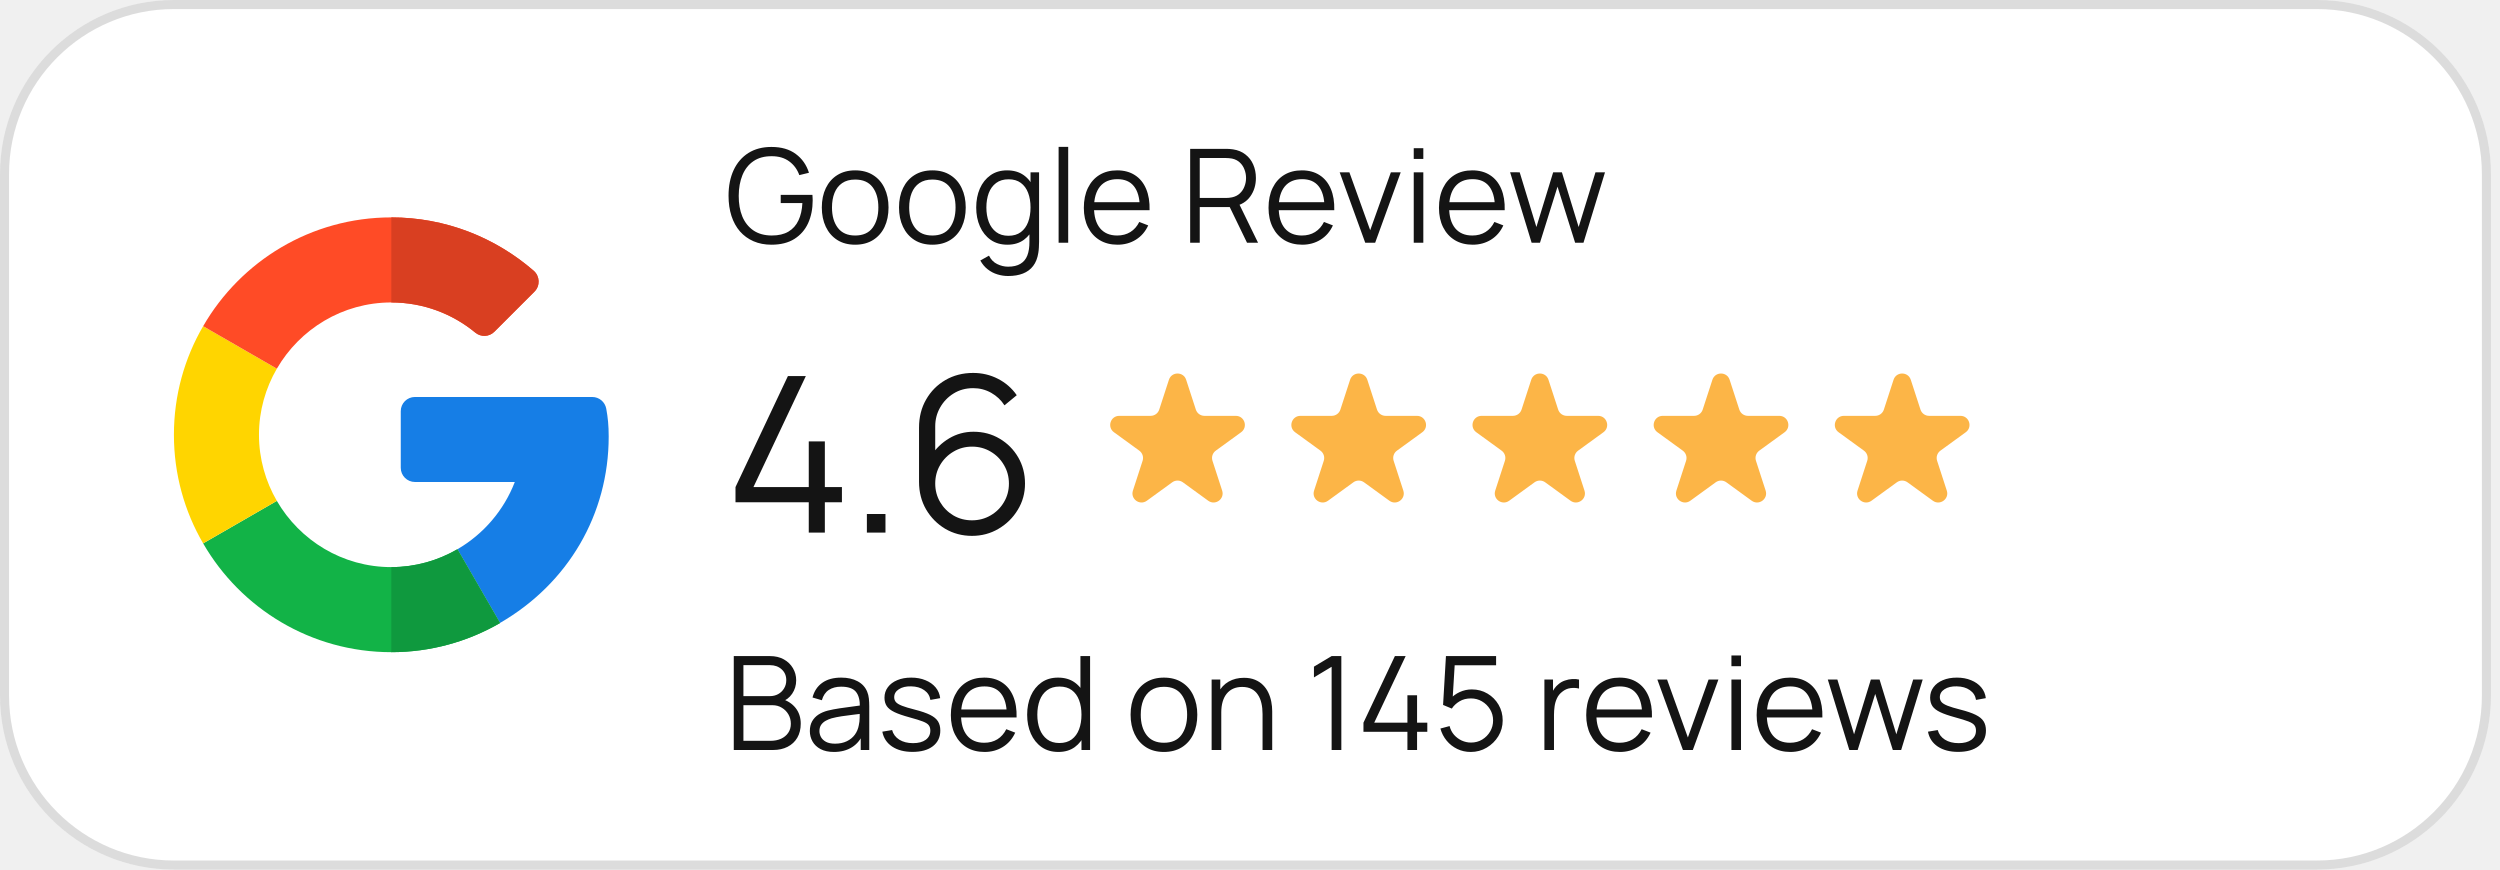
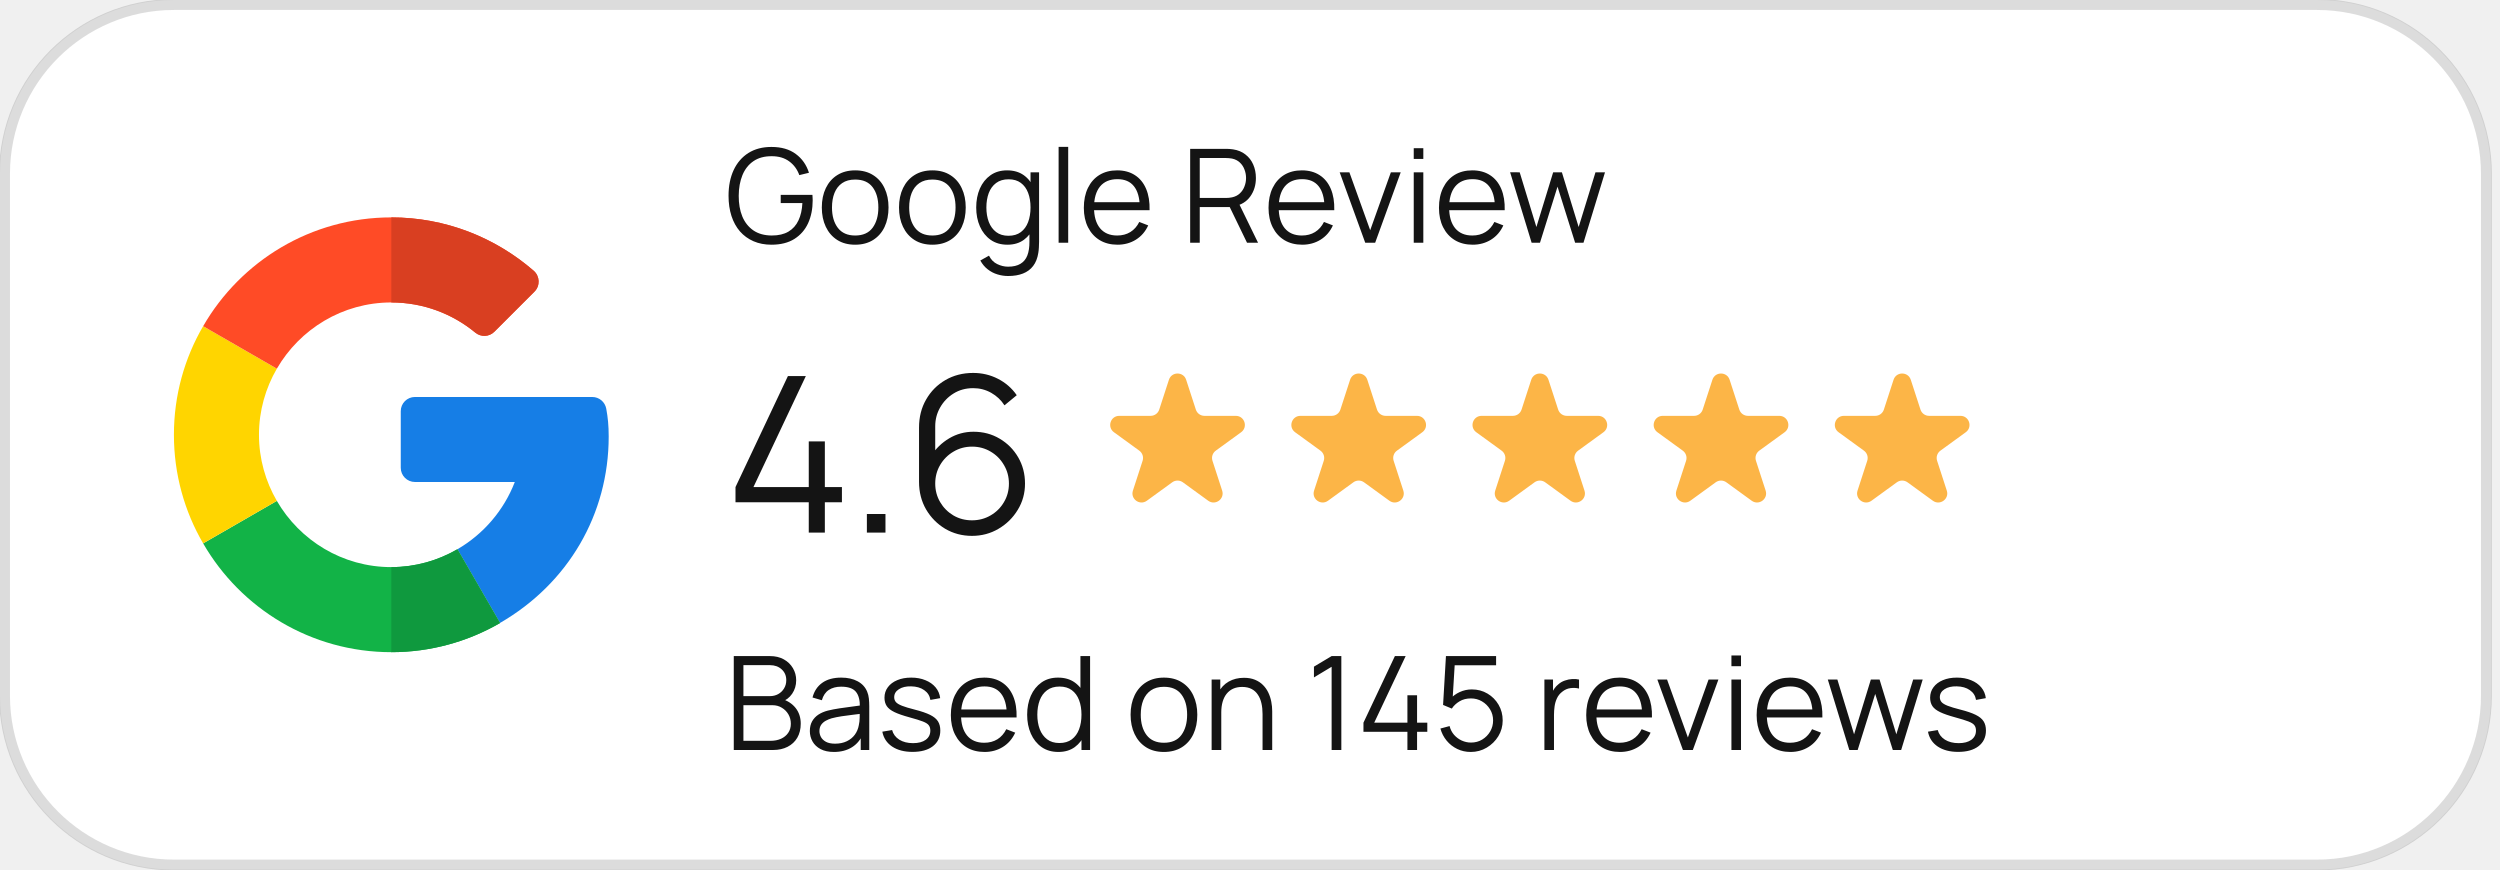
<svg xmlns="http://www.w3.org/2000/svg" width="230" height="80" viewBox="0 0 230 80" fill="none">
  <rect width="229.167" height="80" rx="16" fill="white" />
-   <rect x="0.417" y="0.417" width="228.333" height="79.167" rx="15.583" stroke="#141414" stroke-opacity="0.15" stroke-width="0.833" />
+   <rect x="0.417" y="0.417" width="228.333" height="79.167" rx="15.583" stroke="#141414" stroke-opacity="0.15" strokeWidth="0.833" />
  <g clip-path="url(#clip0_1_2533)">
    <path d="M54.49 36.523L38.174 36.522C37.454 36.522 36.87 37.106 36.87 37.826V43.038C36.87 43.758 37.454 44.343 38.174 44.343H47.362C46.356 46.954 44.478 49.14 42.082 50.53L46 57.312C52.285 53.677 56 47.3 56 40.161C56 39.144 55.925 38.418 55.775 37.599C55.661 36.978 55.122 36.523 54.49 36.523Z" fill="#167EE6" />
    <path d="M36 52.174C31.504 52.174 27.578 49.717 25.47 46.082L18.689 49.991C22.14 55.972 28.605 60 36 60C39.628 60 43.051 59.023 46 57.321V57.312L42.082 50.53C40.29 51.569 38.217 52.174 36 52.174Z" fill="#12B347" />
    <path d="M46 57.321V57.312L42.082 50.529C40.29 51.569 38.217 52.174 36 52.174V60C39.628 60 43.051 59.023 46 57.321Z" fill="#0F993E" />
    <path d="M23.826 40C23.826 37.784 24.431 35.71 25.47 33.918L18.688 30.009C16.977 32.949 16 36.363 16 40C16 43.637 16.977 47.051 18.688 49.991L25.47 46.082C24.431 44.29 23.826 42.216 23.826 40Z" fill="#FFD500" />
    <path d="M36 27.826C38.932 27.826 41.626 28.868 43.729 30.601C44.248 31.029 45.002 30.998 45.478 30.522L49.171 26.829C49.71 26.29 49.672 25.407 49.096 24.907C45.571 21.849 40.985 20 36 20C28.605 20 22.14 24.028 18.689 30.009L25.47 33.918C27.578 30.283 31.504 27.826 36 27.826Z" fill="#FF4B26" />
    <path d="M43.729 30.601C44.248 31.029 45.002 30.998 45.478 30.522L49.171 26.829C49.71 26.29 49.672 25.407 49.096 24.907C45.571 21.849 40.985 20 36 20V27.826C38.932 27.826 41.625 28.868 43.729 30.601Z" fill="#D93F21" />
  </g>
  <path d="M70.969 22.513C70.361 22.513 69.812 22.407 69.325 22.195C68.837 21.983 68.421 21.681 68.076 21.289C67.737 20.897 67.477 20.425 67.296 19.873C67.117 19.317 67.026 18.697 67.026 18.013C67.026 17.109 67.183 16.321 67.495 15.649C67.811 14.973 68.263 14.449 68.85 14.077C69.439 13.705 70.144 13.519 70.969 13.519C71.888 13.519 72.636 13.735 73.213 14.167C73.793 14.595 74.197 15.171 74.424 15.895L73.537 16.111C73.349 15.583 73.038 15.161 72.606 14.845C72.178 14.529 71.644 14.371 71.004 14.371C70.329 14.367 69.766 14.519 69.319 14.827C68.871 15.131 68.532 15.559 68.305 16.111C68.081 16.659 67.966 17.293 67.963 18.013C67.959 18.733 68.069 19.367 68.293 19.915C68.52 20.459 68.861 20.887 69.312 21.199C69.764 21.507 70.329 21.663 71.004 21.667C71.624 21.667 72.136 21.547 72.54 21.307C72.945 21.067 73.251 20.723 73.459 20.275C73.671 19.827 73.79 19.297 73.819 18.685H71.826V17.929H74.743C74.754 18.021 74.76 18.119 74.76 18.223C74.764 18.323 74.766 18.395 74.766 18.439C74.766 19.219 74.626 19.917 74.347 20.533C74.067 21.145 73.644 21.629 73.081 21.985C72.52 22.337 71.817 22.513 70.969 22.513ZM78.673 22.513C78.029 22.513 77.479 22.367 77.023 22.075C76.567 21.783 76.217 21.379 75.973 20.863C75.729 20.347 75.607 19.755 75.607 19.087C75.607 18.407 75.731 17.811 75.979 17.299C76.227 16.787 76.579 16.389 77.035 16.105C77.495 15.817 78.041 15.673 78.673 15.673C79.321 15.673 79.873 15.819 80.329 16.111C80.789 16.399 81.139 16.801 81.379 17.317C81.623 17.829 81.745 18.419 81.745 19.087C81.745 19.767 81.623 20.365 81.379 20.881C81.135 21.393 80.783 21.793 80.323 22.081C79.863 22.369 79.313 22.513 78.673 22.513ZM78.673 21.667C79.393 21.667 79.929 21.429 80.281 20.953C80.633 20.473 80.809 19.851 80.809 19.087C80.809 18.303 80.631 17.679 80.275 17.215C79.923 16.751 79.389 16.519 78.673 16.519C78.189 16.519 77.789 16.629 77.473 16.849C77.161 17.065 76.927 17.367 76.771 17.755C76.619 18.139 76.543 18.583 76.543 19.087C76.543 19.867 76.723 20.493 77.083 20.965C77.443 21.433 77.973 21.667 78.673 21.667ZM85.775 22.513C85.131 22.513 84.581 22.367 84.125 22.075C83.669 21.783 83.319 21.379 83.075 20.863C82.831 20.347 82.709 19.755 82.709 19.087C82.709 18.407 82.833 17.811 83.081 17.299C83.329 16.787 83.681 16.389 84.137 16.105C84.597 15.817 85.143 15.673 85.775 15.673C86.423 15.673 86.975 15.819 87.431 16.111C87.891 16.399 88.241 16.801 88.481 17.317C88.725 17.829 88.847 18.419 88.847 19.087C88.847 19.767 88.725 20.365 88.481 20.881C88.237 21.393 87.885 21.793 87.425 22.081C86.965 22.369 86.415 22.513 85.775 22.513ZM85.775 21.667C86.495 21.667 87.031 21.429 87.383 20.953C87.735 20.473 87.911 19.851 87.911 19.087C87.911 18.303 87.733 17.679 87.377 17.215C87.025 16.751 86.491 16.519 85.775 16.519C85.291 16.519 84.891 16.629 84.575 16.849C84.263 17.065 84.029 17.367 83.873 17.755C83.721 18.139 83.645 18.583 83.645 19.087C83.645 19.867 83.825 20.493 84.185 20.965C84.545 21.433 85.075 21.667 85.775 21.667ZM92.745 25.393C92.413 25.393 92.085 25.343 91.761 25.243C91.441 25.147 91.145 24.993 90.873 24.781C90.601 24.573 90.373 24.301 90.189 23.965L90.987 23.521C91.167 23.881 91.419 24.139 91.743 24.295C92.071 24.455 92.405 24.535 92.745 24.535C93.213 24.535 93.591 24.447 93.879 24.271C94.171 24.099 94.383 23.843 94.515 23.503C94.647 23.163 94.711 22.739 94.707 22.231V20.503H94.809V15.853H95.595V22.243C95.595 22.427 95.589 22.603 95.577 22.771C95.569 22.943 95.551 23.111 95.523 23.275C95.447 23.759 95.289 24.157 95.049 24.469C94.813 24.781 94.501 25.013 94.113 25.165C93.729 25.317 93.273 25.393 92.745 25.393ZM92.685 22.513C92.081 22.513 91.565 22.363 91.137 22.063C90.709 21.759 90.381 21.349 90.153 20.833C89.925 20.317 89.811 19.735 89.811 19.087C89.811 18.443 89.923 17.863 90.147 17.347C90.375 16.831 90.701 16.423 91.125 16.123C91.549 15.823 92.057 15.673 92.649 15.673C93.257 15.673 93.769 15.821 94.185 16.117C94.601 16.413 94.915 16.819 95.127 17.335C95.343 17.847 95.451 18.431 95.451 19.087C95.451 19.731 95.345 20.313 95.133 20.833C94.921 21.349 94.609 21.759 94.197 22.063C93.785 22.363 93.281 22.513 92.685 22.513ZM92.775 21.691C93.235 21.691 93.615 21.579 93.915 21.355C94.215 21.131 94.439 20.823 94.587 20.431C94.735 20.035 94.809 19.587 94.809 19.087C94.809 18.579 94.735 18.131 94.587 17.743C94.439 17.351 94.215 17.045 93.915 16.825C93.619 16.605 93.245 16.495 92.793 16.495C92.329 16.495 91.945 16.609 91.641 16.837C91.337 17.065 91.111 17.375 90.963 17.767C90.819 18.159 90.747 18.599 90.747 19.087C90.747 19.579 90.821 20.023 90.969 20.419C91.121 20.811 91.347 21.121 91.647 21.349C91.947 21.577 92.323 21.691 92.775 21.691ZM97.392 22.333V13.513H98.274V22.333H97.392ZM102.815 22.513C102.183 22.513 101.635 22.373 101.171 22.093C100.711 21.813 100.353 21.419 100.097 20.911C99.841 20.403 99.713 19.807 99.713 19.123C99.713 18.415 99.839 17.803 100.091 17.287C100.343 16.771 100.697 16.373 101.153 16.093C101.613 15.813 102.155 15.673 102.779 15.673C103.419 15.673 103.965 15.821 104.417 16.117C104.869 16.409 105.211 16.829 105.443 17.377C105.675 17.925 105.781 18.579 105.761 19.339H104.861V19.027C104.845 18.187 104.663 17.553 104.315 17.125C103.971 16.697 103.467 16.483 102.803 16.483C102.107 16.483 101.573 16.709 101.201 17.161C100.833 17.613 100.649 18.257 100.649 19.093C100.649 19.909 100.833 20.543 101.201 20.995C101.573 21.443 102.099 21.667 102.779 21.667C103.243 21.667 103.647 21.561 103.991 21.349C104.339 21.133 104.613 20.823 104.813 20.419L105.635 20.737C105.379 21.301 105.001 21.739 104.501 22.051C104.005 22.359 103.443 22.513 102.815 22.513ZM100.337 19.339V18.601H105.287V19.339H100.337ZM109.495 22.333V13.693H112.831C112.915 13.693 113.009 13.697 113.113 13.705C113.221 13.709 113.329 13.721 113.437 13.741C113.889 13.809 114.271 13.967 114.583 14.215C114.899 14.459 115.137 14.767 115.297 15.139C115.461 15.511 115.543 15.923 115.543 16.375C115.543 17.027 115.371 17.593 115.027 18.073C114.683 18.553 114.191 18.855 113.551 18.979L113.245 19.051H110.377V22.333H109.495ZM114.727 22.333L113.023 18.817L113.869 18.493L115.741 22.333H114.727ZM110.377 18.211H112.807C112.879 18.211 112.963 18.207 113.059 18.199C113.155 18.191 113.249 18.177 113.341 18.157C113.637 18.093 113.879 17.971 114.067 17.791C114.259 17.611 114.401 17.397 114.493 17.149C114.589 16.901 114.637 16.643 114.637 16.375C114.637 16.107 114.589 15.849 114.493 15.601C114.401 15.349 114.259 15.133 114.067 14.953C113.879 14.773 113.637 14.651 113.341 14.587C113.249 14.567 113.155 14.555 113.059 14.551C112.963 14.543 112.879 14.539 112.807 14.539H110.377V18.211ZM119.807 22.513C119.175 22.513 118.627 22.373 118.163 22.093C117.703 21.813 117.345 21.419 117.089 20.911C116.833 20.403 116.705 19.807 116.705 19.123C116.705 18.415 116.831 17.803 117.083 17.287C117.335 16.771 117.689 16.373 118.145 16.093C118.605 15.813 119.147 15.673 119.771 15.673C120.411 15.673 120.957 15.821 121.409 16.117C121.861 16.409 122.203 16.829 122.435 17.377C122.667 17.925 122.773 18.579 122.753 19.339H121.853V19.027C121.837 18.187 121.655 17.553 121.307 17.125C120.963 16.697 120.459 16.483 119.795 16.483C119.099 16.483 118.565 16.709 118.193 17.161C117.825 17.613 117.641 18.257 117.641 19.093C117.641 19.909 117.825 20.543 118.193 20.995C118.565 21.443 119.091 21.667 119.771 21.667C120.235 21.667 120.639 21.561 120.983 21.349C121.331 21.133 121.605 20.823 121.805 20.419L122.627 20.737C122.371 21.301 121.993 21.739 121.493 22.051C120.997 22.359 120.435 22.513 119.807 22.513ZM117.329 19.339V18.601H122.279V19.339H117.329ZM125.602 22.333L123.25 15.853H124.144L126.058 21.181L127.96 15.853H128.866L126.514 22.333H125.602ZM130.064 14.623V13.633H130.946V14.623H130.064ZM130.064 22.333V15.853H130.946V22.333H130.064ZM135.487 22.513C134.855 22.513 134.307 22.373 133.843 22.093C133.383 21.813 133.025 21.419 132.769 20.911C132.513 20.403 132.385 19.807 132.385 19.123C132.385 18.415 132.511 17.803 132.763 17.287C133.015 16.771 133.369 16.373 133.825 16.093C134.285 15.813 134.827 15.673 135.451 15.673C136.091 15.673 136.637 15.821 137.089 16.117C137.541 16.409 137.883 16.829 138.115 17.377C138.347 17.925 138.453 18.579 138.433 19.339H137.533V19.027C137.517 18.187 137.335 17.553 136.987 17.125C136.643 16.697 136.139 16.483 135.475 16.483C134.779 16.483 134.245 16.709 133.873 17.161C133.505 17.613 133.321 18.257 133.321 19.093C133.321 19.909 133.505 20.543 133.873 20.995C134.245 21.443 134.771 21.667 135.451 21.667C135.915 21.667 136.319 21.561 136.663 21.349C137.011 21.133 137.285 20.823 137.485 20.419L138.307 20.737C138.051 21.301 137.673 21.739 137.173 22.051C136.677 22.359 136.115 22.513 135.487 22.513ZM133.009 19.339V18.601H137.959V19.339H133.009ZM140.91 22.333L138.93 15.847L139.812 15.853L141.348 20.887L142.89 15.853H143.694L145.236 20.887L146.784 15.853H147.66L145.68 22.333H144.912L143.292 17.173L141.678 22.333H140.91Z" fill="#141414" />
  <path d="M67.507 69V60.36H70.843C71.326 60.36 71.749 60.46 72.109 60.66C72.469 60.86 72.749 61.13 72.948 61.47C73.148 61.806 73.249 62.178 73.249 62.586C73.249 63.05 73.124 63.464 72.876 63.828C72.629 64.188 72.296 64.438 71.88 64.578L71.868 64.284C72.428 64.444 72.868 64.724 73.189 65.124C73.508 65.524 73.668 66.008 73.668 66.576C73.668 67.076 73.562 67.508 73.35 67.872C73.138 68.232 72.841 68.51 72.457 68.706C72.073 68.902 71.626 69 71.118 69H67.507ZM68.394 68.154H70.903C71.254 68.154 71.57 68.092 71.85 67.968C72.13 67.84 72.35 67.66 72.51 67.428C72.674 67.196 72.757 66.916 72.757 66.588C72.757 66.268 72.683 65.98 72.534 65.724C72.386 65.468 72.184 65.264 71.928 65.112C71.677 64.956 71.388 64.878 71.064 64.878H68.394V68.154ZM68.394 64.044H70.837C71.112 64.044 71.365 63.982 71.593 63.858C71.82 63.73 72.001 63.556 72.132 63.336C72.269 63.116 72.337 62.862 72.337 62.574C72.337 62.166 72.195 61.834 71.91 61.578C71.63 61.322 71.272 61.194 70.837 61.194H68.394V64.044ZM76.72 69.18C76.232 69.18 75.822 69.092 75.49 68.916C75.162 68.74 74.916 68.506 74.752 68.214C74.588 67.922 74.506 67.604 74.506 67.26C74.506 66.908 74.576 66.608 74.716 66.36C74.86 66.108 75.054 65.902 75.298 65.742C75.546 65.582 75.832 65.46 76.156 65.376C76.484 65.296 76.846 65.226 77.242 65.166C77.642 65.102 78.032 65.048 78.412 65.004C78.796 64.956 79.132 64.91 79.42 64.866L79.108 65.058C79.12 64.418 78.996 63.944 78.736 63.636C78.476 63.328 78.024 63.174 77.38 63.174C76.936 63.174 76.56 63.274 76.252 63.474C75.948 63.674 75.734 63.99 75.61 64.422L74.752 64.17C74.9 63.59 75.198 63.14 75.646 62.82C76.094 62.5 76.676 62.34 77.392 62.34C77.984 62.34 78.486 62.452 78.898 62.676C79.314 62.896 79.608 63.216 79.78 63.636C79.86 63.824 79.912 64.034 79.936 64.266C79.96 64.498 79.972 64.734 79.972 64.974V69H79.186V67.374L79.414 67.47C79.194 68.026 78.852 68.45 78.388 68.742C77.924 69.034 77.368 69.18 76.72 69.18ZM76.822 68.418C77.234 68.418 77.594 68.344 77.902 68.196C78.21 68.048 78.458 67.846 78.646 67.59C78.834 67.33 78.956 67.038 79.012 66.714C79.06 66.506 79.086 66.278 79.09 66.03C79.094 65.778 79.096 65.59 79.096 65.466L79.432 65.64C79.132 65.68 78.806 65.72 78.454 65.76C78.106 65.8 77.762 65.846 77.422 65.898C77.086 65.95 76.782 66.012 76.51 66.084C76.326 66.136 76.148 66.21 75.976 66.306C75.804 66.398 75.662 66.522 75.55 66.678C75.442 66.834 75.388 67.028 75.388 67.26C75.388 67.448 75.434 67.63 75.526 67.806C75.622 67.982 75.774 68.128 75.982 68.244C76.194 68.36 76.474 68.418 76.822 68.418ZM83.952 69.174C83.192 69.174 82.566 69.01 82.074 68.682C81.586 68.354 81.286 67.898 81.174 67.314L82.074 67.164C82.17 67.532 82.388 67.826 82.728 68.046C83.072 68.262 83.496 68.37 84 68.37C84.492 68.37 84.88 68.268 85.164 68.064C85.448 67.856 85.59 67.574 85.59 67.218C85.59 67.018 85.544 66.856 85.452 66.732C85.364 66.604 85.182 66.486 84.906 66.378C84.63 66.27 84.218 66.142 83.67 65.994C83.082 65.834 82.622 65.674 82.29 65.514C81.958 65.354 81.722 65.17 81.582 64.962C81.442 64.75 81.372 64.492 81.372 64.188C81.372 63.82 81.476 63.498 81.684 63.222C81.892 62.942 82.18 62.726 82.548 62.574C82.916 62.418 83.344 62.34 83.832 62.34C84.32 62.34 84.756 62.42 85.14 62.58C85.528 62.736 85.84 62.956 86.076 63.24C86.312 63.524 86.452 63.854 86.496 64.23L85.596 64.392C85.536 64.012 85.346 63.712 85.026 63.492C84.71 63.268 84.308 63.152 83.82 63.144C83.36 63.132 82.986 63.22 82.698 63.408C82.41 63.592 82.266 63.838 82.266 64.146C82.266 64.318 82.318 64.466 82.422 64.59C82.526 64.71 82.714 64.824 82.986 64.932C83.262 65.04 83.654 65.158 84.162 65.286C84.758 65.438 85.226 65.598 85.566 65.766C85.906 65.934 86.148 66.132 86.292 66.36C86.436 66.588 86.508 66.87 86.508 67.206C86.508 67.818 86.28 68.3 85.824 68.652C85.372 69 84.748 69.174 83.952 69.174ZM90.581 69.18C89.948 69.18 89.4 69.04 88.936 68.76C88.477 68.48 88.118 68.086 87.862 67.578C87.606 67.07 87.478 66.474 87.478 65.79C87.478 65.082 87.605 64.47 87.856 63.954C88.109 63.438 88.463 63.04 88.918 62.76C89.379 62.48 89.921 62.34 90.544 62.34C91.184 62.34 91.731 62.488 92.183 62.784C92.635 63.076 92.977 63.496 93.209 64.044C93.441 64.592 93.546 65.246 93.526 66.006H92.626V65.694C92.611 64.854 92.428 64.22 92.081 63.792C91.737 63.364 91.233 63.15 90.569 63.15C89.873 63.15 89.338 63.376 88.966 63.828C88.599 64.28 88.415 64.924 88.415 65.76C88.415 66.576 88.599 67.21 88.966 67.662C89.338 68.11 89.865 68.334 90.544 68.334C91.008 68.334 91.412 68.228 91.757 68.016C92.105 67.8 92.379 67.49 92.579 67.086L93.4 67.404C93.144 67.968 92.766 68.406 92.266 68.718C91.77 69.026 91.209 69.18 90.581 69.18ZM88.103 66.006V65.268H93.052V66.006H88.103ZM97.372 69.18C96.768 69.18 96.252 69.03 95.824 68.73C95.396 68.426 95.068 68.016 94.84 67.5C94.612 66.984 94.498 66.402 94.498 65.754C94.498 65.11 94.61 64.53 94.834 64.014C95.062 63.498 95.388 63.09 95.812 62.79C96.236 62.49 96.744 62.34 97.336 62.34C97.944 62.34 98.456 62.488 98.872 62.784C99.288 63.08 99.602 63.486 99.814 64.002C100.03 64.514 100.138 65.098 100.138 65.754C100.138 66.398 100.032 66.98 99.82 67.5C99.608 68.016 99.296 68.426 98.884 68.73C98.472 69.03 97.968 69.18 97.372 69.18ZM97.462 68.358C97.922 68.358 98.302 68.246 98.602 68.022C98.902 67.798 99.126 67.49 99.274 67.098C99.422 66.702 99.496 66.254 99.496 65.754C99.496 65.246 99.422 64.798 99.274 64.41C99.126 64.018 98.902 63.712 98.602 63.492C98.306 63.272 97.932 63.162 97.48 63.162C97.016 63.162 96.632 63.276 96.328 63.504C96.024 63.732 95.798 64.042 95.65 64.434C95.506 64.826 95.434 65.266 95.434 65.754C95.434 66.246 95.508 66.69 95.656 67.086C95.808 67.478 96.034 67.788 96.334 68.016C96.634 68.244 97.01 68.358 97.462 68.358ZM99.496 69V64.122H99.4V60.36H100.288V69H99.496ZM107.08 69.18C106.436 69.18 105.886 69.034 105.43 68.742C104.974 68.45 104.624 68.046 104.38 67.53C104.136 67.014 104.014 66.422 104.014 65.754C104.014 65.074 104.138 64.478 104.386 63.966C104.634 63.454 104.986 63.056 105.442 62.772C105.902 62.484 106.448 62.34 107.08 62.34C107.728 62.34 108.28 62.486 108.736 62.778C109.196 63.066 109.546 63.468 109.786 63.984C110.03 64.496 110.152 65.086 110.152 65.754C110.152 66.434 110.03 67.032 109.786 67.548C109.542 68.06 109.19 68.46 108.73 68.748C108.27 69.036 107.72 69.18 107.08 69.18ZM107.08 68.334C107.8 68.334 108.336 68.096 108.688 67.62C109.04 67.14 109.216 66.518 109.216 65.754C109.216 64.97 109.038 64.346 108.682 63.882C108.33 63.418 107.796 63.186 107.08 63.186C106.596 63.186 106.196 63.296 105.88 63.516C105.568 63.732 105.334 64.034 105.178 64.422C105.026 64.806 104.95 65.25 104.95 65.754C104.95 66.534 105.13 67.16 105.49 67.632C105.85 68.1 106.38 68.334 107.08 68.334ZM116.155 69V65.694C116.155 65.334 116.121 65.004 116.053 64.704C115.985 64.4 115.875 64.136 115.723 63.912C115.575 63.684 115.381 63.508 115.141 63.384C114.905 63.26 114.617 63.198 114.277 63.198C113.965 63.198 113.689 63.252 113.449 63.36C113.213 63.468 113.013 63.624 112.849 63.828C112.689 64.028 112.567 64.272 112.483 64.56C112.399 64.848 112.357 65.176 112.357 65.544L111.733 65.406C111.733 64.742 111.849 64.184 112.081 63.732C112.313 63.28 112.633 62.938 113.041 62.706C113.449 62.474 113.917 62.358 114.445 62.358C114.833 62.358 115.171 62.418 115.459 62.538C115.751 62.658 115.997 62.82 116.197 63.024C116.401 63.228 116.565 63.462 116.689 63.726C116.813 63.986 116.903 64.264 116.959 64.56C117.015 64.852 117.043 65.144 117.043 65.436V69H116.155ZM111.469 69V62.52H112.267V64.116H112.357V69H111.469ZM122.509 69V61.344L120.883 62.322V61.332L122.509 60.36H123.403V69H122.509ZM129.482 69V67.326H125.438V66.486L128.33 60.36H129.32L126.428 66.486H129.482V63.966H130.37V66.486H131.312V67.326H130.37V69H129.482ZM135.307 69.18C134.859 69.18 134.445 69.088 134.065 68.904C133.685 68.72 133.361 68.466 133.093 68.142C132.825 67.818 132.633 67.446 132.517 67.026L133.363 66.798C133.439 67.11 133.577 67.38 133.777 67.608C133.977 67.832 134.211 68.006 134.479 68.13C134.751 68.254 135.035 68.316 135.331 68.316C135.715 68.316 136.059 68.224 136.363 68.04C136.671 67.852 136.915 67.604 137.095 67.296C137.275 66.988 137.365 66.65 137.365 66.282C137.365 65.902 137.271 65.56 137.083 65.256C136.895 64.948 136.647 64.704 136.339 64.524C136.031 64.344 135.695 64.254 135.331 64.254C134.923 64.254 134.571 64.344 134.275 64.524C133.979 64.7 133.743 64.922 133.567 65.19L132.763 64.854L133.027 60.36H137.641V61.206H133.417L133.855 60.792L133.621 64.626L133.399 64.332C133.647 64.048 133.947 63.826 134.299 63.666C134.651 63.506 135.021 63.426 135.409 63.426C135.941 63.426 136.421 63.554 136.849 63.81C137.277 64.062 137.617 64.404 137.869 64.836C138.121 65.268 138.247 65.75 138.247 66.282C138.247 66.81 138.113 67.294 137.845 67.734C137.577 68.17 137.221 68.52 136.777 68.784C136.333 69.048 135.843 69.18 135.307 69.18ZM142.085 69V62.52H142.877V64.08L142.721 63.876C142.793 63.684 142.887 63.508 143.003 63.348C143.119 63.184 143.245 63.05 143.381 62.946C143.549 62.798 143.745 62.686 143.969 62.61C144.193 62.53 144.419 62.484 144.647 62.472C144.875 62.456 145.083 62.472 145.271 62.52V63.348C145.035 63.288 144.777 63.274 144.497 63.306C144.217 63.338 143.959 63.45 143.723 63.642C143.507 63.81 143.345 64.012 143.237 64.248C143.129 64.48 143.057 64.728 143.021 64.992C142.985 65.252 142.967 65.51 142.967 65.766V69H142.085ZM149.034 69.18C148.402 69.18 147.854 69.04 147.39 68.76C146.93 68.48 146.572 68.086 146.316 67.578C146.06 67.07 145.932 66.474 145.932 65.79C145.932 65.082 146.058 64.47 146.31 63.954C146.562 63.438 146.916 63.04 147.372 62.76C147.832 62.48 148.374 62.34 148.998 62.34C149.638 62.34 150.184 62.488 150.636 62.784C151.088 63.076 151.43 63.496 151.662 64.044C151.894 64.592 152 65.246 151.98 66.006H151.08V65.694C151.064 64.854 150.882 64.22 150.534 63.792C150.19 63.364 149.686 63.15 149.022 63.15C148.326 63.15 147.792 63.376 147.42 63.828C147.052 64.28 146.868 64.924 146.868 65.76C146.868 66.576 147.052 67.21 147.42 67.662C147.792 68.11 148.318 68.334 148.998 68.334C149.462 68.334 149.866 68.228 150.21 68.016C150.558 67.8 150.832 67.49 151.032 67.086L151.854 67.404C151.598 67.968 151.22 68.406 150.72 68.718C150.224 69.026 149.662 69.18 149.034 69.18ZM146.556 66.006V65.268H151.506V66.006H146.556ZM154.829 69L152.477 62.52H153.371L155.285 67.848L157.187 62.52H158.093L155.741 69H154.829ZM159.291 61.29V60.3H160.173V61.29H159.291ZM159.291 69V62.52H160.173V69H159.291ZM164.713 69.18C164.081 69.18 163.533 69.04 163.069 68.76C162.609 68.48 162.251 68.086 161.995 67.578C161.739 67.07 161.611 66.474 161.611 65.79C161.611 65.082 161.737 64.47 161.989 63.954C162.241 63.438 162.595 63.04 163.051 62.76C163.511 62.48 164.053 62.34 164.677 62.34C165.317 62.34 165.863 62.488 166.315 62.784C166.767 63.076 167.109 63.496 167.341 64.044C167.573 64.592 167.679 65.246 167.659 66.006H166.759V65.694C166.743 64.854 166.561 64.22 166.213 63.792C165.869 63.364 165.365 63.15 164.701 63.15C164.005 63.15 163.471 63.376 163.099 63.828C162.731 64.28 162.547 64.924 162.547 65.76C162.547 66.576 162.731 67.21 163.099 67.662C163.471 68.11 163.997 68.334 164.677 68.334C165.141 68.334 165.545 68.228 165.889 68.016C166.237 67.8 166.511 67.49 166.711 67.086L167.533 67.404C167.277 67.968 166.899 68.406 166.399 68.718C165.903 69.026 165.341 69.18 164.713 69.18ZM162.235 66.006V65.268H167.185V66.006H162.235ZM170.137 69L168.157 62.514L169.039 62.52L170.575 67.554L172.117 62.52H172.921L174.463 67.554L176.011 62.52H176.887L174.907 69H174.139L172.519 63.84L170.905 69H170.137ZM180.151 69.174C179.391 69.174 178.765 69.01 178.273 68.682C177.785 68.354 177.485 67.898 177.373 67.314L178.273 67.164C178.369 67.532 178.587 67.826 178.927 68.046C179.271 68.262 179.695 68.37 180.199 68.37C180.691 68.37 181.079 68.268 181.363 68.064C181.647 67.856 181.789 67.574 181.789 67.218C181.789 67.018 181.743 66.856 181.651 66.732C181.563 66.604 181.381 66.486 181.105 66.378C180.829 66.27 180.417 66.142 179.869 65.994C179.281 65.834 178.821 65.674 178.489 65.514C178.157 65.354 177.921 65.17 177.781 64.962C177.641 64.75 177.571 64.492 177.571 64.188C177.571 63.82 177.675 63.498 177.883 63.222C178.091 62.942 178.379 62.726 178.747 62.574C179.115 62.418 179.543 62.34 180.031 62.34C180.519 62.34 180.955 62.42 181.339 62.58C181.727 62.736 182.039 62.956 182.275 63.24C182.511 63.524 182.651 63.854 182.695 64.23L181.795 64.392C181.735 64.012 181.545 63.712 181.225 63.492C180.909 63.268 180.507 63.152 180.019 63.144C179.559 63.132 179.185 63.22 178.897 63.408C178.609 63.592 178.465 63.838 178.465 64.146C178.465 64.318 178.517 64.466 178.621 64.59C178.725 64.71 178.913 64.824 179.185 64.932C179.461 65.04 179.853 65.158 180.361 65.286C180.957 65.438 181.425 65.598 181.765 65.766C182.105 65.934 182.347 66.132 182.491 66.36C182.635 66.588 182.707 66.87 182.707 67.206C182.707 67.818 182.479 68.3 182.023 68.652C181.571 69 180.947 69.174 180.151 69.174Z" fill="#141414" />
  <path d="M74.406 49V46.21H67.666V44.81L72.487 34.6H74.136L69.317 44.81H74.406V40.61H75.886V44.81H77.457V46.21H75.886V49H74.406ZM79.753 49V47.29H81.463V49H79.753ZM89.421 49.3C88.521 49.3 87.701 49.083 86.961 48.65C86.228 48.21 85.641 47.617 85.201 46.87C84.767 46.117 84.551 45.27 84.551 44.33V39.34C84.551 38.373 84.767 37.513 85.201 36.76C85.634 36 86.224 35.403 86.971 34.97C87.724 34.53 88.578 34.31 89.531 34.31C90.351 34.31 91.111 34.49 91.811 34.85C92.517 35.21 93.094 35.713 93.541 36.36L92.411 37.29C92.104 36.81 91.698 36.427 91.191 36.14C90.684 35.853 90.131 35.71 89.531 35.71C88.858 35.71 88.257 35.873 87.731 36.2C87.204 36.527 86.791 36.957 86.491 37.49C86.191 38.017 86.041 38.59 86.041 39.21V42.35L85.671 41.93C86.091 41.27 86.641 40.737 87.321 40.33C88.007 39.923 88.754 39.72 89.561 39.72C90.454 39.72 91.257 39.933 91.971 40.36C92.684 40.78 93.251 41.35 93.671 42.07C94.091 42.79 94.301 43.597 94.301 44.49C94.301 45.377 94.078 46.183 93.631 46.91C93.191 47.637 92.601 48.217 91.861 48.65C91.127 49.083 90.314 49.3 89.421 49.3ZM89.421 47.87C90.047 47.87 90.618 47.72 91.131 47.42C91.651 47.12 92.061 46.713 92.361 46.2C92.668 45.687 92.821 45.117 92.821 44.49C92.821 43.863 92.668 43.293 92.361 42.78C92.061 42.26 91.654 41.85 91.141 41.55C90.627 41.243 90.058 41.09 89.431 41.09C88.804 41.09 88.234 41.243 87.721 41.55C87.207 41.85 86.797 42.26 86.491 42.78C86.191 43.293 86.041 43.863 86.041 44.49C86.041 45.11 86.191 45.677 86.491 46.19C86.791 46.703 87.198 47.113 87.711 47.42C88.224 47.72 88.794 47.87 89.421 47.87Z" fill="#141414" />
  <path d="M107.541 34.939C107.79 34.172 108.876 34.172 109.126 34.939L110.017 37.682C110.129 38.026 110.449 38.258 110.81 38.258H113.694C114.501 38.258 114.837 39.291 114.184 39.766L111.85 41.461C111.558 41.673 111.436 42.049 111.548 42.393L112.439 45.136C112.688 45.904 111.81 46.542 111.157 46.068L108.823 44.372C108.531 44.16 108.136 44.16 107.844 44.372L105.51 46.068C104.857 46.542 103.978 45.904 104.228 45.136L105.119 42.393C105.231 42.049 105.108 41.673 104.816 41.461L102.483 39.766C101.83 39.291 102.165 38.258 102.973 38.258H105.857C106.218 38.258 106.538 38.026 106.649 37.682L107.541 34.939Z" fill="#FCB547" />
  <path d="M124.208 34.939C124.457 34.172 125.543 34.172 125.793 34.939L126.684 37.682C126.796 38.026 127.116 38.258 127.477 38.258H130.361C131.168 38.258 131.504 39.291 130.851 39.766L128.517 41.461C128.225 41.673 128.103 42.049 128.215 42.393L129.106 45.136C129.355 45.904 128.477 46.542 127.824 46.068L125.49 44.372C125.198 44.16 124.803 44.16 124.511 44.372L122.177 46.068C121.524 46.542 120.645 45.904 120.895 45.136L121.786 42.393C121.898 42.049 121.775 41.673 121.483 41.461L119.15 39.766C118.497 39.291 118.832 38.258 119.64 38.258H122.524C122.885 38.258 123.205 38.026 123.316 37.682L124.208 34.939Z" fill="#FCB547" />
  <path d="M140.874 34.939C141.124 34.172 142.21 34.172 142.459 34.939L143.351 37.682C143.462 38.026 143.782 38.258 144.143 38.258H147.028C147.835 38.258 148.17 39.291 147.517 39.766L145.184 41.461C144.892 41.673 144.77 42.049 144.881 42.393L145.772 45.136C146.022 45.904 145.143 46.542 144.49 46.068L142.157 44.372C141.865 44.16 141.469 44.16 141.177 44.372L138.844 46.068C138.19 46.542 137.312 45.904 137.561 45.136L138.452 42.393C138.564 42.049 138.442 41.673 138.15 41.461L135.816 39.766C135.163 39.291 135.499 38.258 136.306 38.258H139.19C139.551 38.258 139.871 38.026 139.983 37.682L140.874 34.939Z" fill="#FCB547" />
  <path d="M157.541 34.939C157.79 34.172 158.876 34.172 159.126 34.939L160.017 37.682C160.129 38.026 160.449 38.258 160.81 38.258H163.694C164.501 38.258 164.837 39.291 164.184 39.766L161.85 41.461C161.558 41.673 161.436 42.049 161.548 42.393L162.439 45.136C162.688 45.904 161.81 46.542 161.157 46.068L158.823 44.372C158.531 44.16 158.136 44.16 157.844 44.372L155.51 46.068C154.857 46.542 153.978 45.904 154.228 45.136L155.119 42.393C155.231 42.049 155.108 41.673 154.816 41.461L152.483 39.766C151.83 39.291 152.165 38.258 152.973 38.258H155.857C156.218 38.258 156.538 38.026 156.649 37.682L157.541 34.939Z" fill="#FCB547" />
  <path d="M174.207 34.939C174.457 34.172 175.543 34.172 175.792 34.939L176.684 37.682C176.795 38.026 177.115 38.258 177.476 38.258H180.361C181.168 38.258 181.503 39.291 180.85 39.766L178.517 41.461C178.225 41.673 178.103 42.049 178.214 42.393L179.105 45.136C179.355 45.904 178.476 46.542 177.823 46.068L175.49 44.372C175.198 44.16 174.802 44.16 174.51 44.372L172.177 46.068C171.523 46.542 170.645 45.904 170.894 45.136L171.785 42.393C171.897 42.049 171.775 41.673 171.483 41.461L169.149 39.766C168.496 39.291 168.832 38.258 169.639 38.258H172.523C172.884 38.258 173.204 38.026 173.316 37.682L174.207 34.939Z" fill="#FCB547" />
  <defs>
    <clipPath id="clip0_1_2533">
      <rect width="40" height="40" fill="white" transform="translate(16 20)" />
    </clipPath>
  </defs>
</svg>
